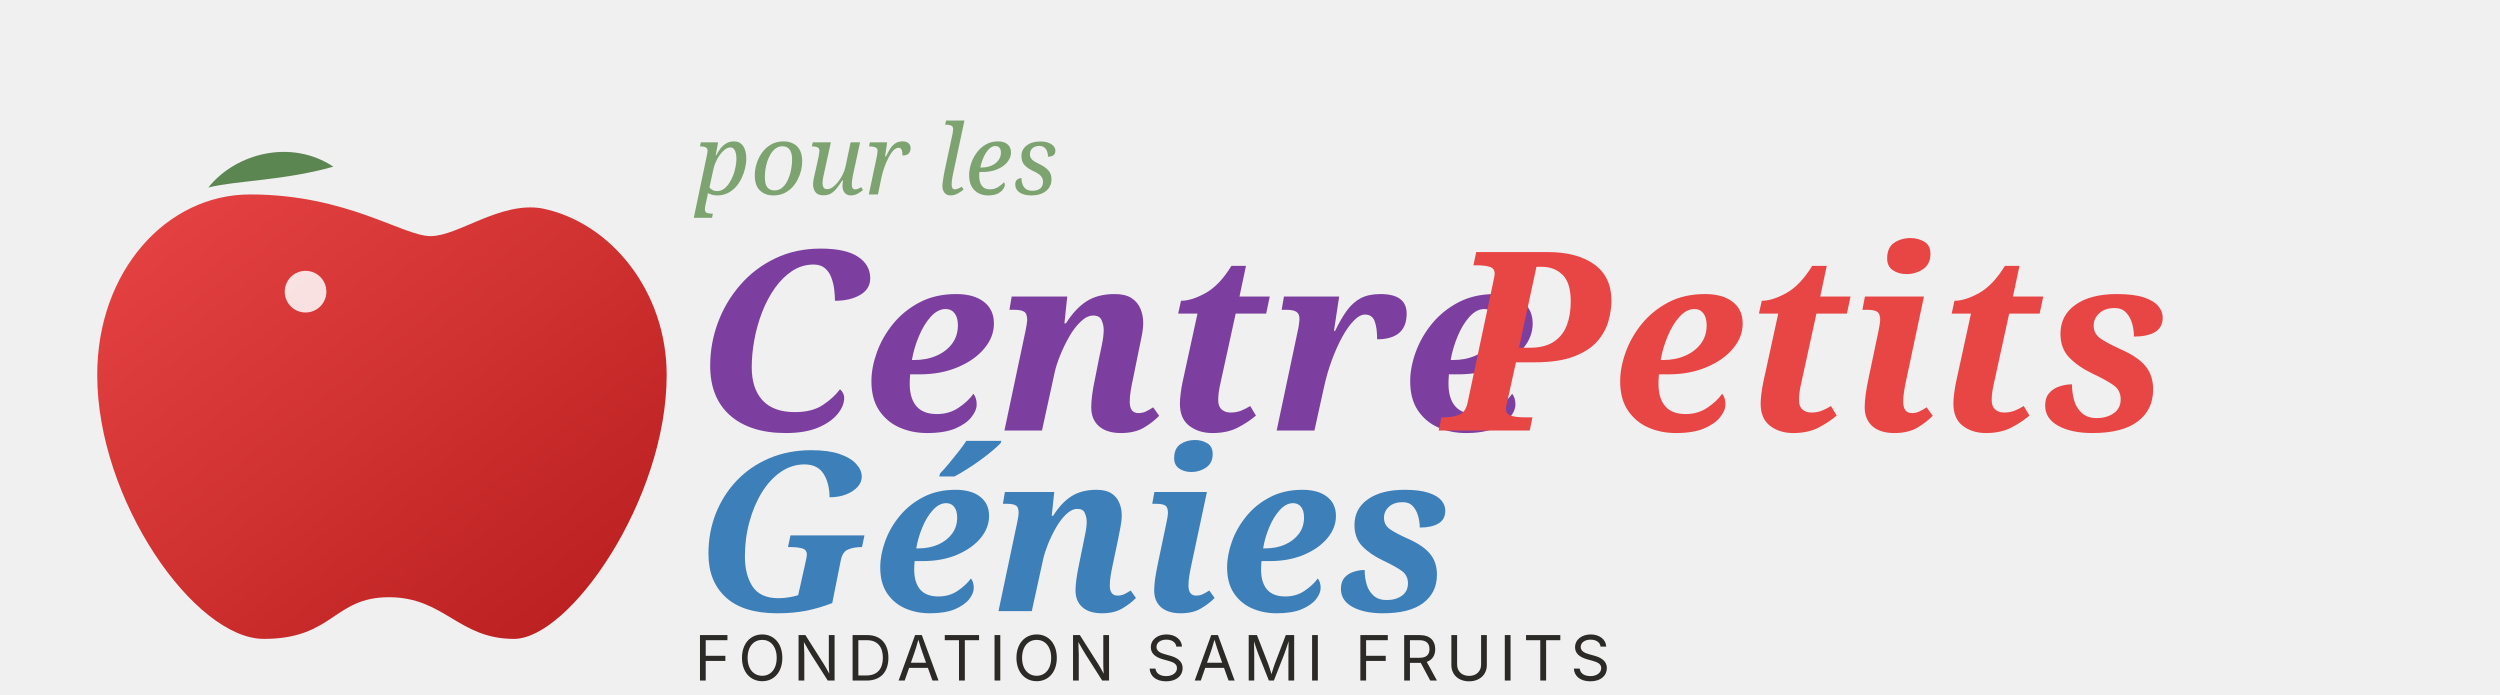
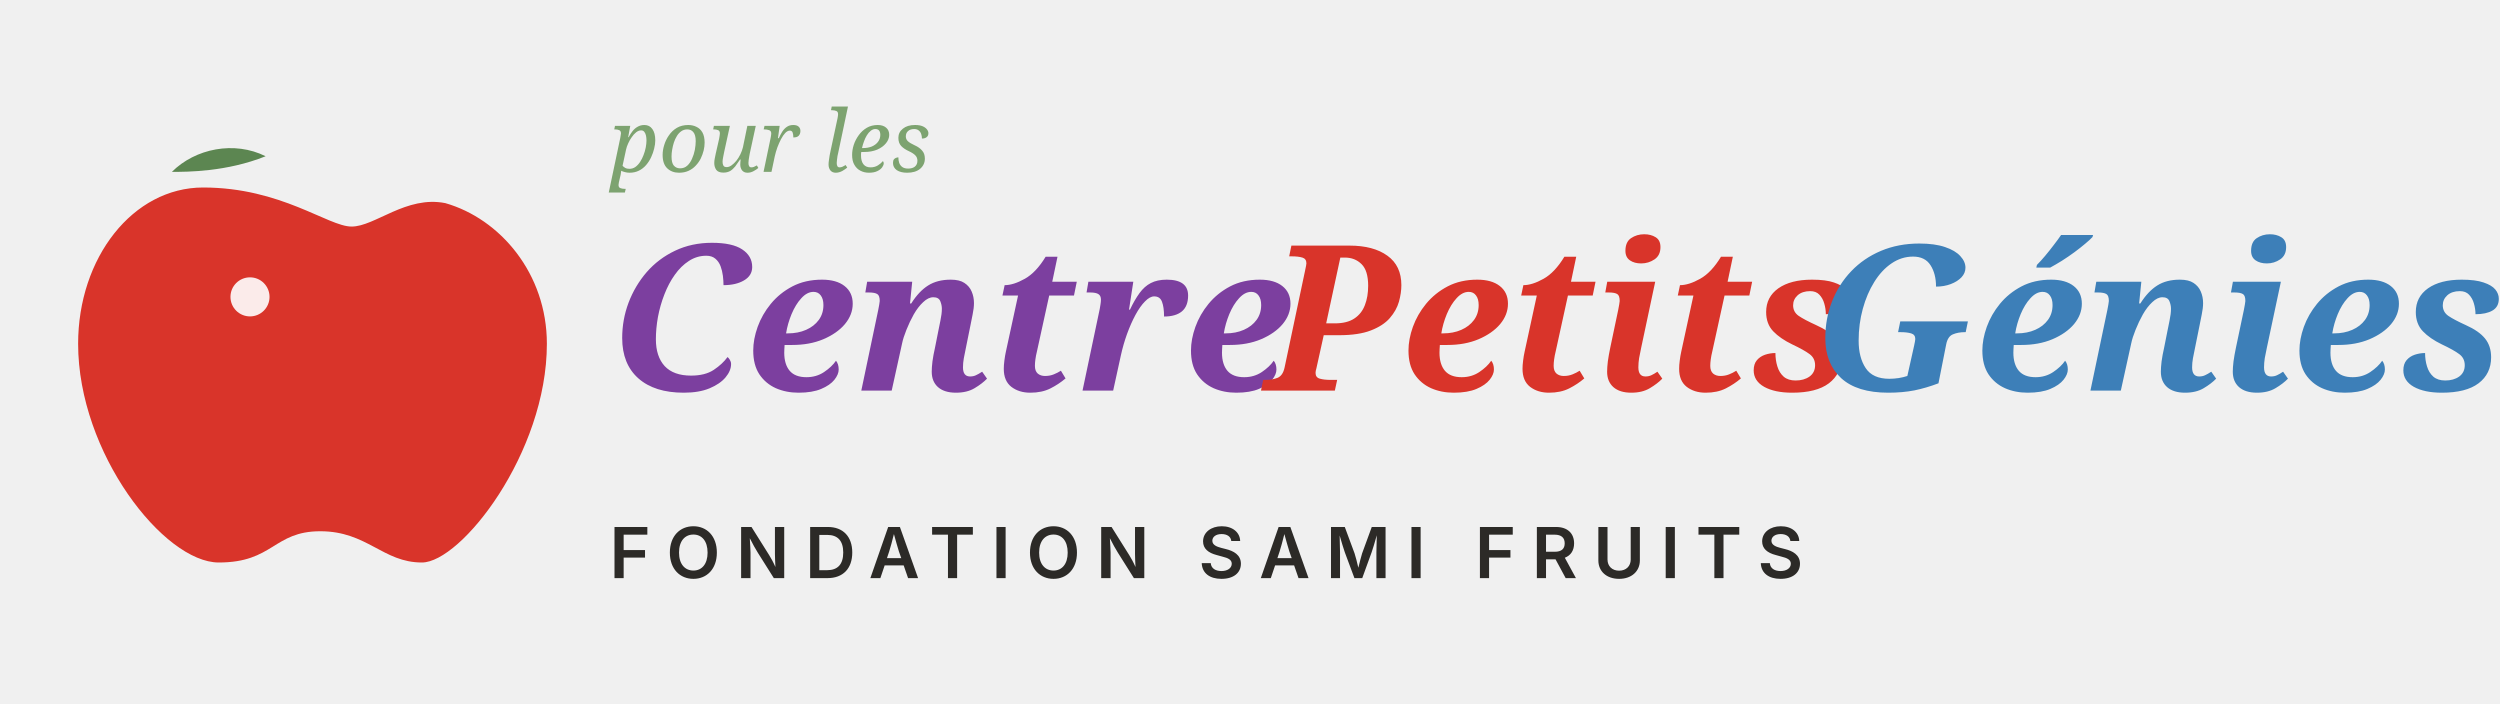
- <svg xmlns="http://www.w3.org/2000/svg" viewBox="0 0 360 100" width="360" height="100" role="img" aria-label="Centre pour les Petits Génies — Fondation Sami Fruits">
-   <defs>
-     <linearGradient id="apple" x1="0" y1="0" x2="1" y2="1">
-       <stop offset="0" stop-color="#E84545" />
-       <stop offset="1" stop-color="#B71C1C" />
-     </linearGradient>
-   </defs>
-   <g transform="translate(8,10)">
-     <path d="M40 14c-6-4-14-2-18 3 4-1 11-1 18-3z" fill="#5C8651" />
-     <path d="M28 18c-12 0-22 11-22 26 0 18 14 38 24 38s10-6 18-6 10 6 18 6 22-20 22-38c0-12-8-22-18-24-6-1-12 4-16 4s-12-6-26-6z" fill="url(#apple)" />
-     <circle cx="36" cy="32" r="3" fill="#fff" opacity="0.85" />
+ <svg xmlns="http://www.w3.org/2000/svg" viewBox="0 0 320 90" width="320" height="90" role="img" aria-label="Centre pour les Petits Génies — Fondation Sami Fruits">
+   <g transform="translate(4,12)">
+     <path d="M30 8c-4-2-9-1-12 2 2 0 7 0 12-2z" fill="#5C8651" />
+     <path d="M22 12c-9 0-16 9-16 20 0 14 11 28 18 28 7 0 7-4 13-4s8 4 13 4 16-14 16-28c0-9-6-16-13-18-5-1-9 3-12 3s-9-5-19-5z" fill="#D9342A" />
+     <circle cx="28" cy="26" r="2.5" fill="#fff" opacity="0.9" />
  </g>
-   <g font-family="Georgia, 'Lora', serif" font-style="italic">
-     <text x="100" y="28" font-size="14" fill="#7DA370">pour les</text>
-     <text x="100" y="62" font-size="36" font-weight="700" fill="#7C3F9F">Centre</text>
-     <text x="208" y="62" font-size="36" font-weight="700" fill="#E84545">Petits</text>
-     <text x="100" y="88" font-size="32" font-weight="700" fill="#3D7FB8">Génies</text>
+   <text x="78" y="22" font-family="Georgia, 'Lora', serif" font-style="italic" font-size="11" fill="#7DA370">pour les</text>
+   <g font-family="Georgia, 'Lora', serif" font-style="italic" font-size="26" font-weight="700">
+     <text x="78" y="50" fill="#7C3F9F">Centre</text>
+     <text x="162" y="50" fill="#D9342A">Petits</text>
+     <text x="232" y="50" fill="#3D7FB8">Génies</text>
  </g>
-   <text x="100" y="98" font-family="Inter, system-ui, sans-serif" font-size="9" fill="#2C2A27" letter-spacing="1">FONDATION SAMI FRUITS</text>
+   <text x="78" y="74" font-family="Inter, system-ui, sans-serif" font-size="9" fill="#2C2A27" letter-spacing="2" font-weight="600">FONDATION SAMI FRUITS</text>
</svg>
